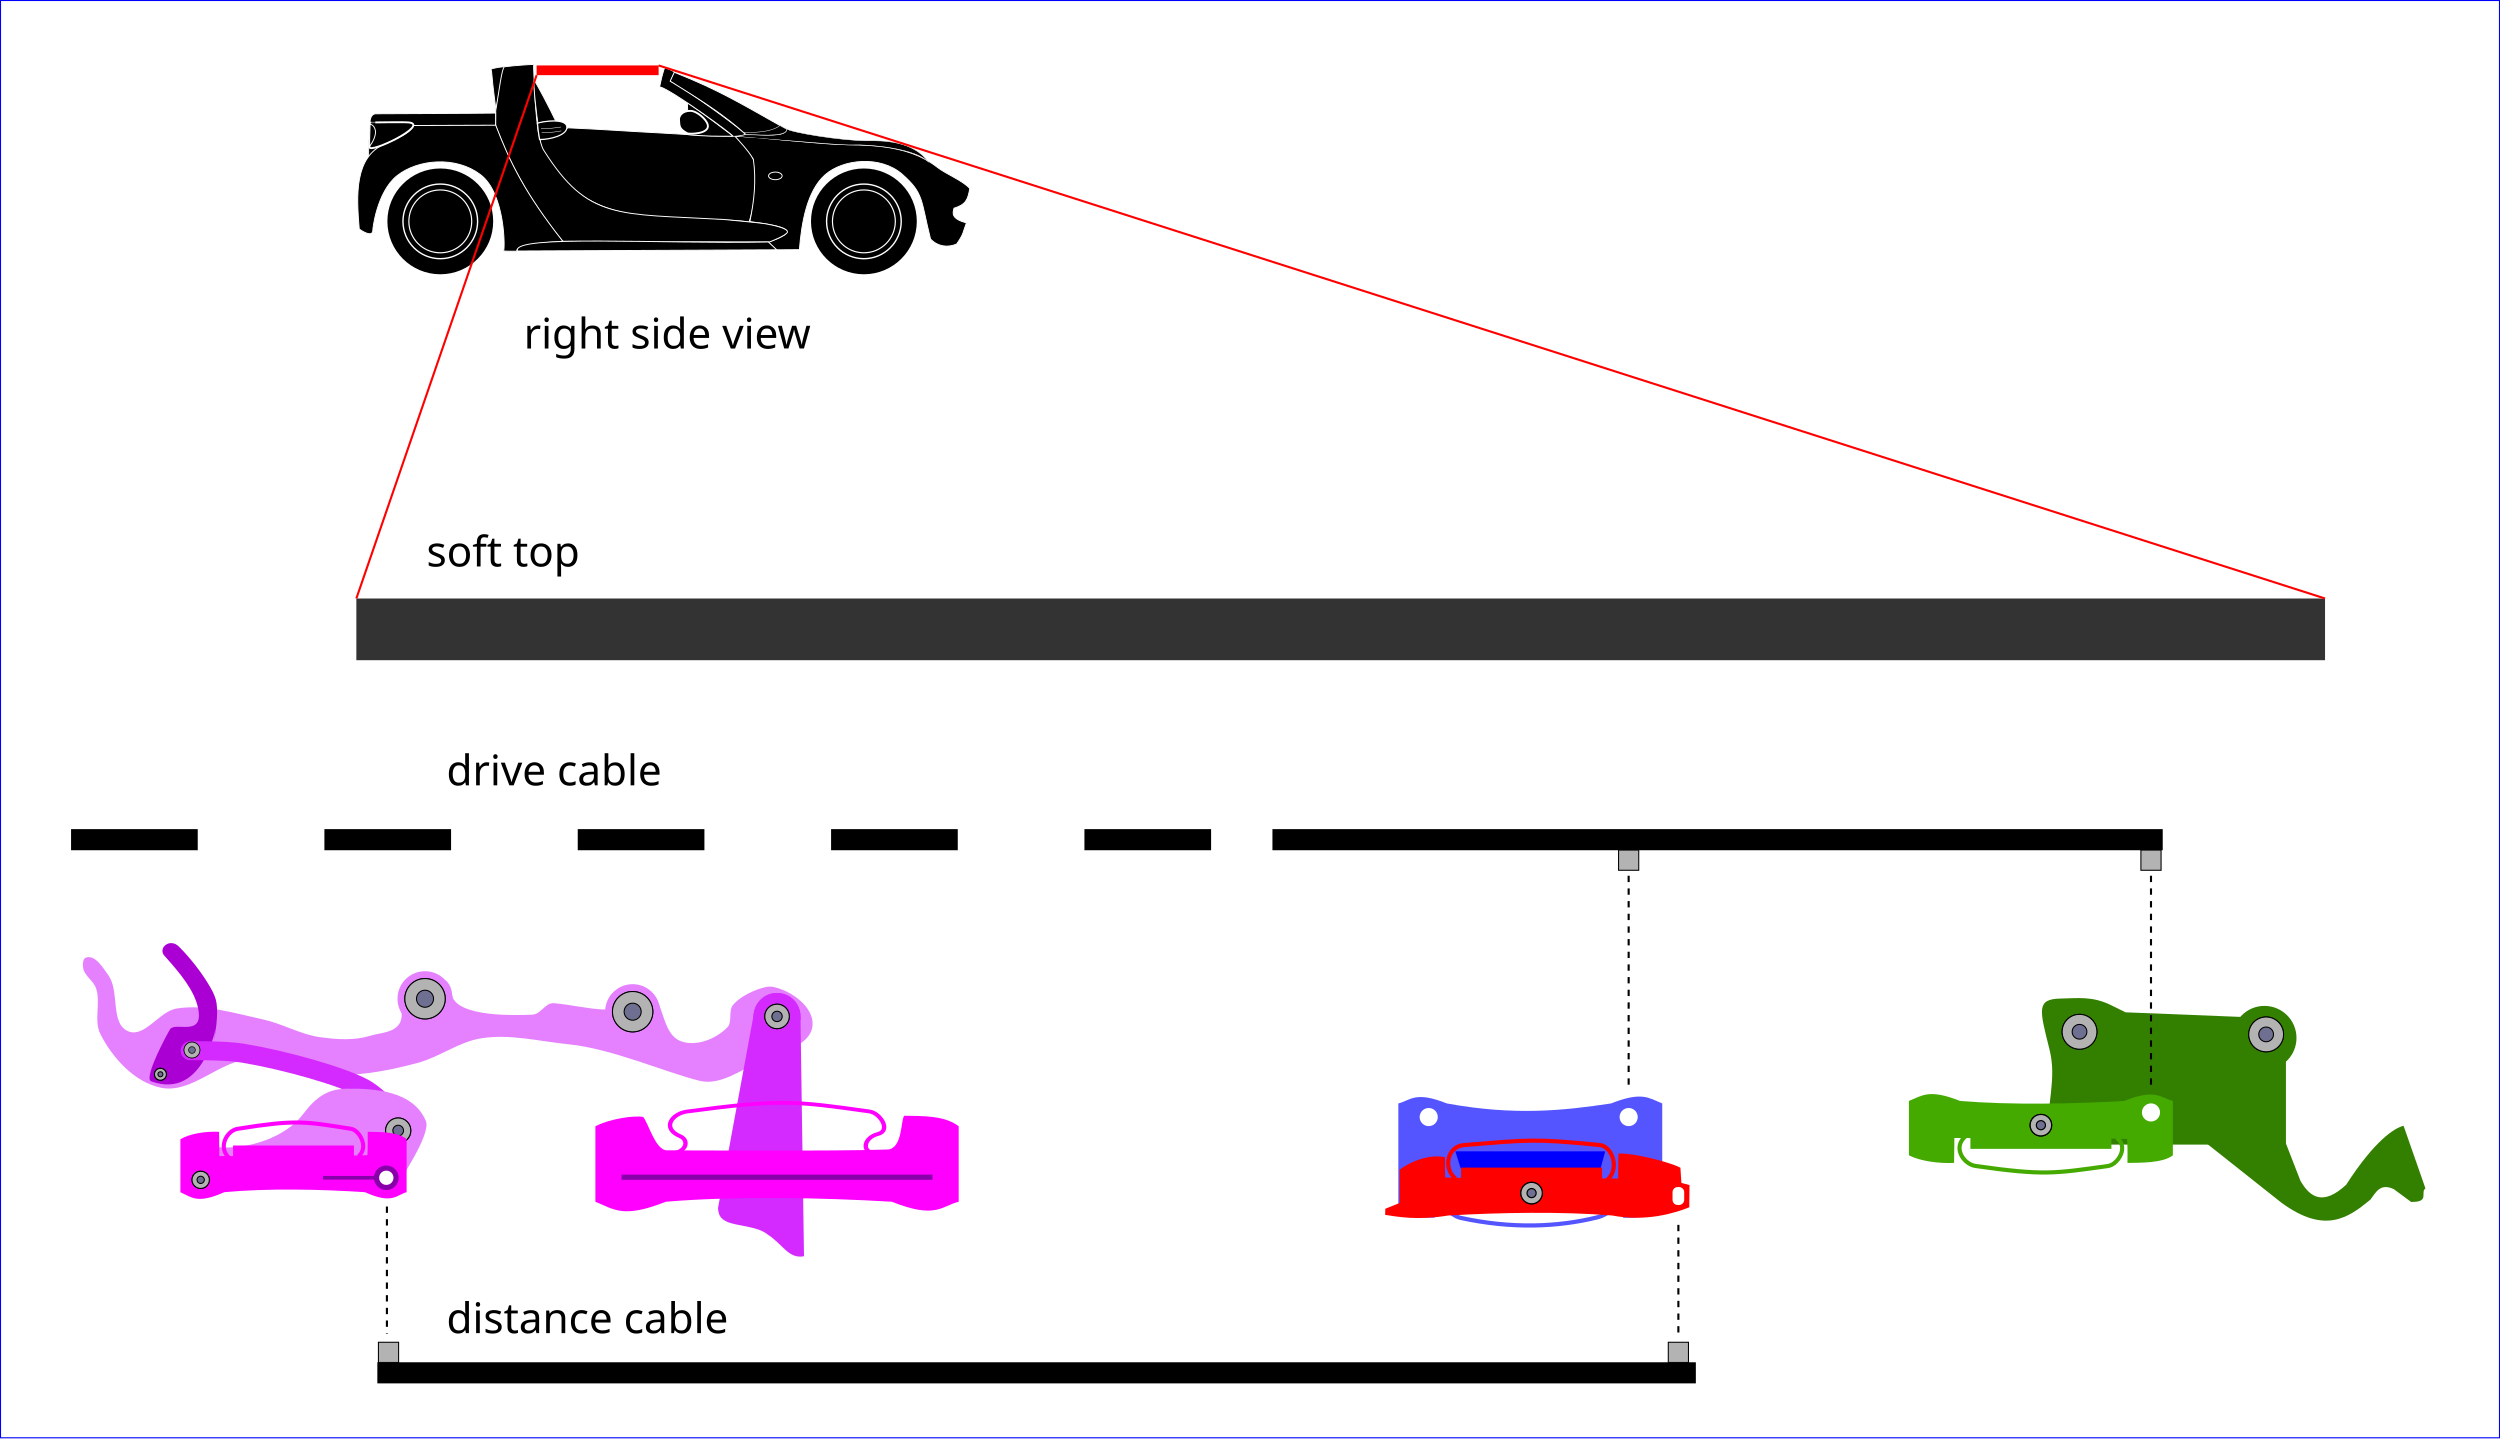
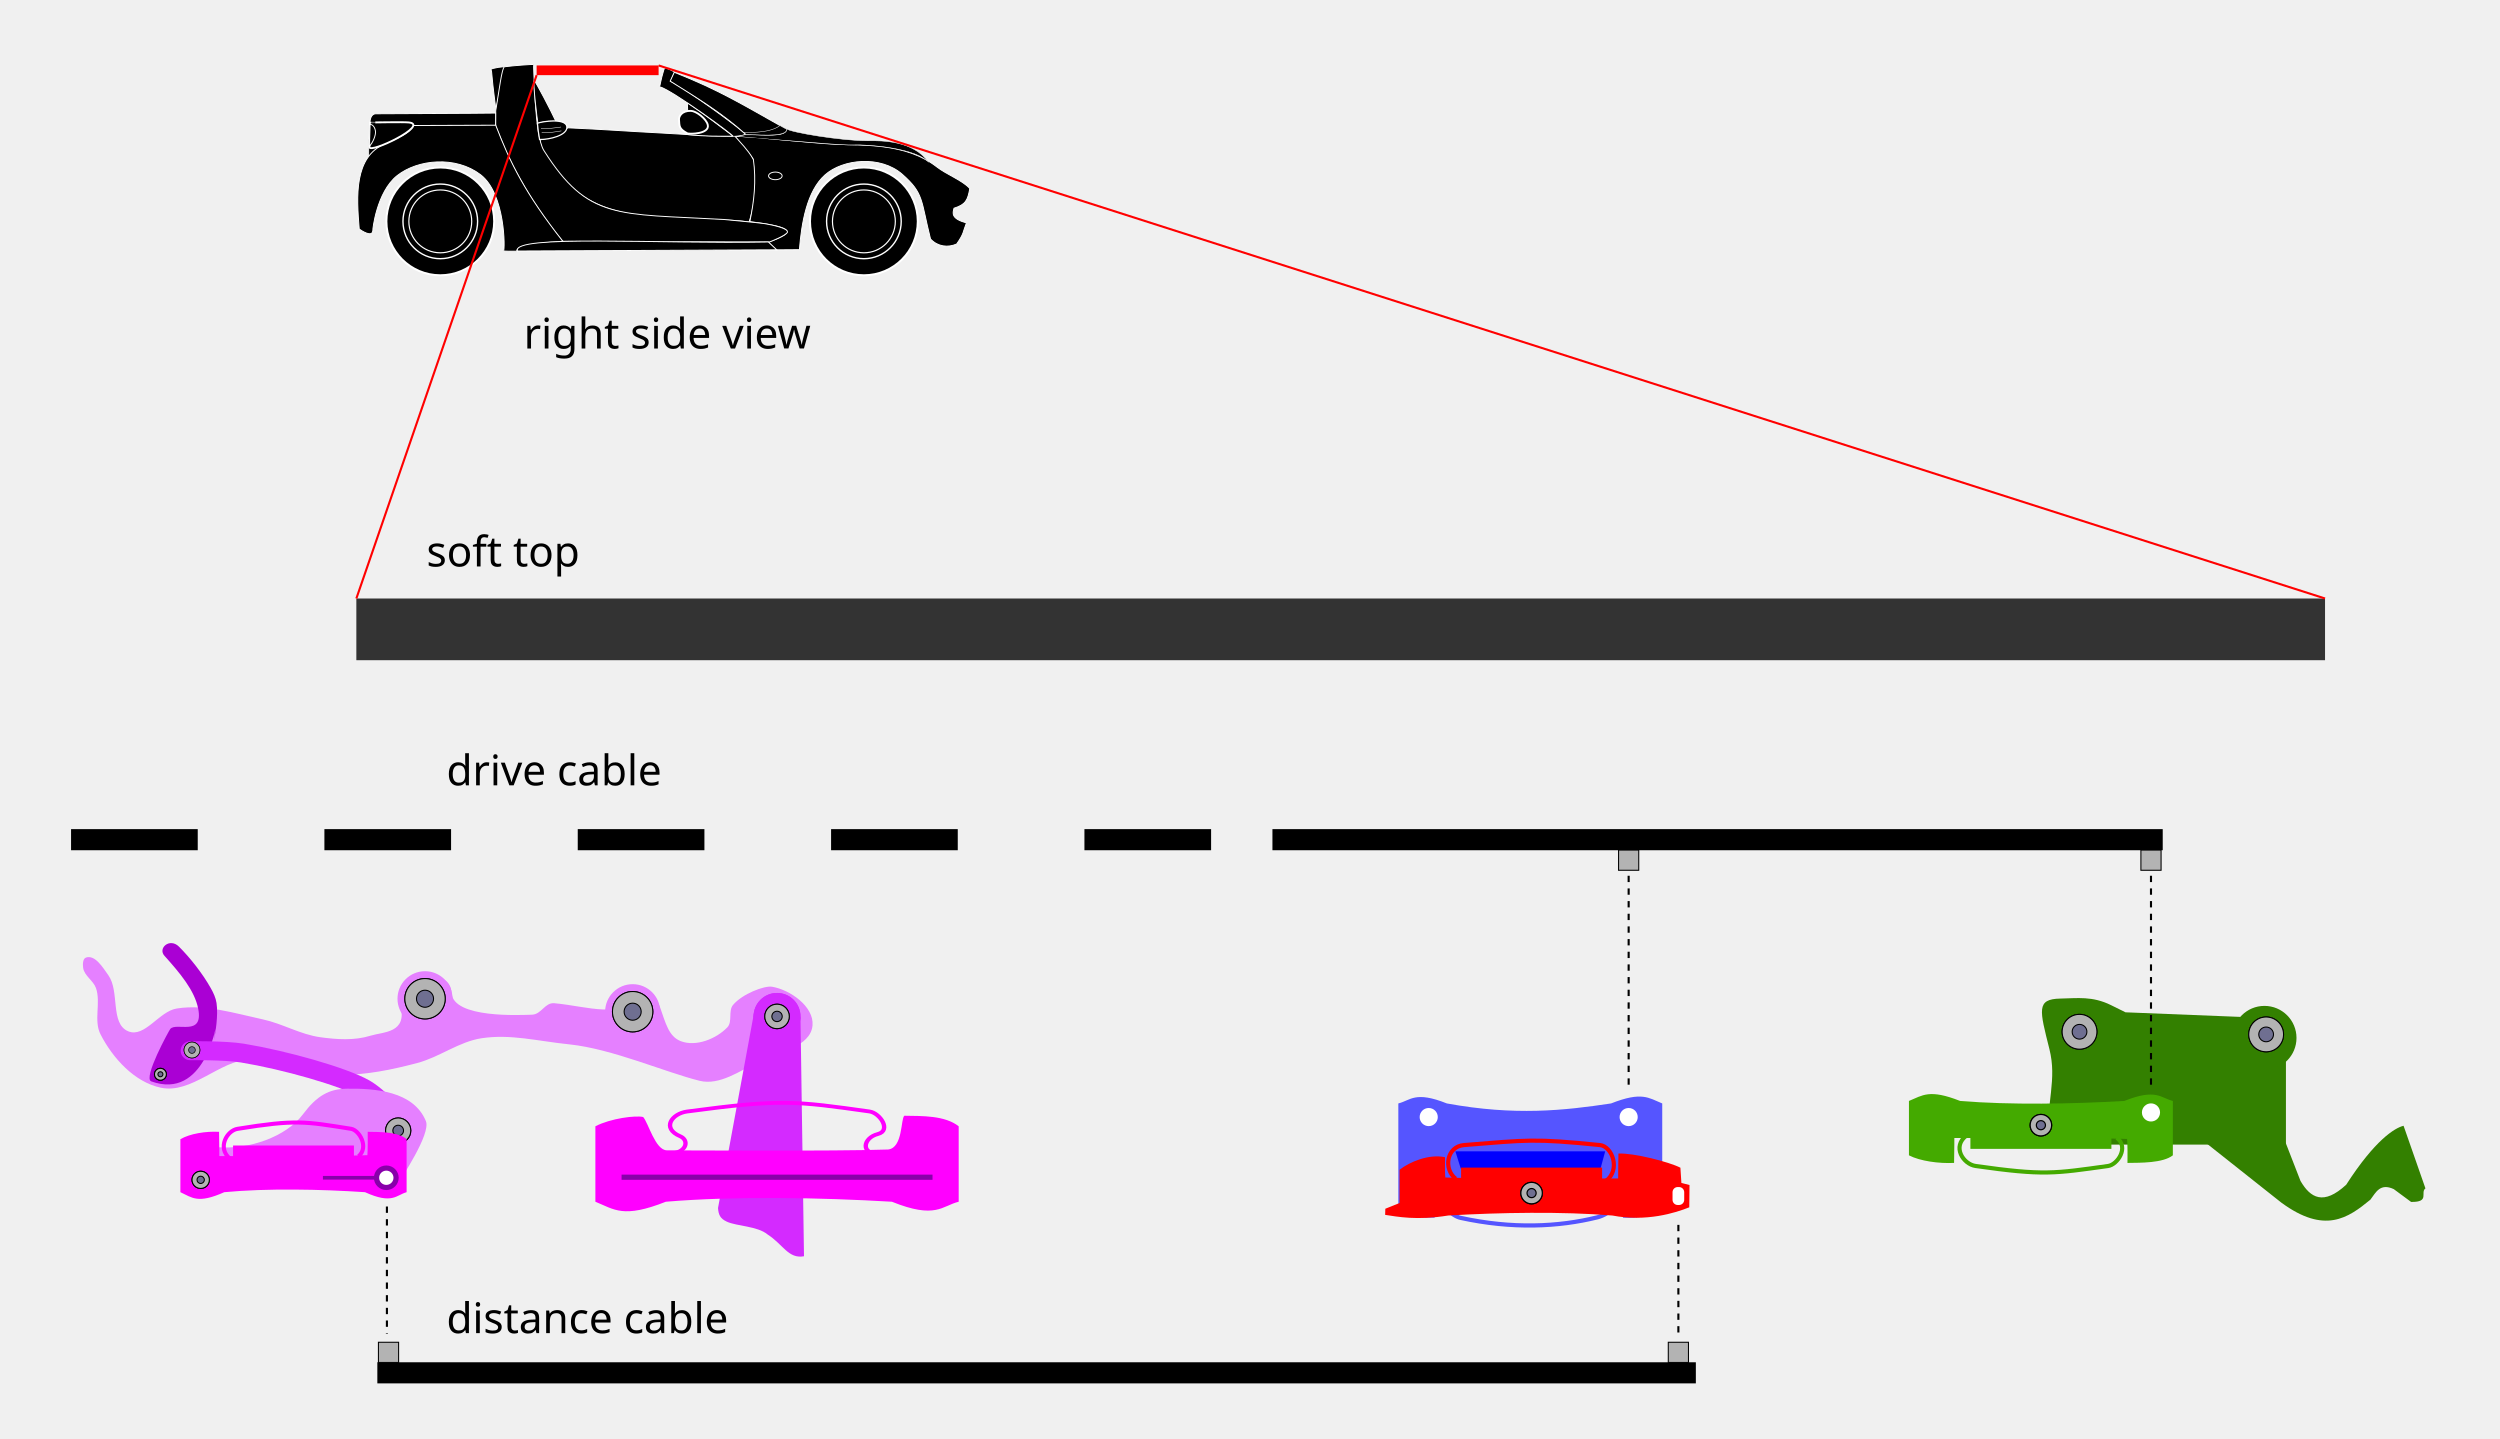
<svg xmlns="http://www.w3.org/2000/svg" width="626.625mm" height="360.51mm" viewBox="0 0 626.625 360.51" version="1.1" id="svg8">
  <defs id="defs2" />
  <g id="layer1" transform="translate(214.3691,-300.4705)">
-     <rect style="fill:#ffffff;stroke:#0000ff;stroke-width:0.265" id="rect1007" width="626.36" height="360.246" x="-214.237" y="300.603" />
    <g id="g5397" transform="translate(-99.91838,146.5061)">
      <path style="fill:#e580ff;fill-opacity:1;stroke:none;stroke-width:0.265px;stroke-linecap:butt;stroke-linejoin:miter;stroke-opacity:1" d="m 36.832,406.996 c -4.142,-0.178 -7.895,-1.167 -12.338,-1.575 -2.392,-0.22 -3.22,2.81 -5.621,2.876 -2.895,0.079 -19.744,0.975 -20.134,-5.454 -0.473,-7.796 -14.111,-2.04 -12.815,3.117 1.759,6.996 -4.22,6.584 -7.548,7.613 -4.051,1.253 -8.393,0.938 -12.535,0.372 -4.979,-0.679 -9.486,-3.404 -14.397,-4.468 -7.091,-1.536 -14.428,-3.862 -21.596,-2.73 -4.424,0.698 -8.031,7.436 -12.163,5.709 -4.576,-1.912 -2.091,-9.983 -4.964,-14.025 -1.382,-1.943 -3.314,-5.193 -5.585,-4.468 -0.861,0.275 -0.874,1.712 -0.745,2.606 0.287,1.988 2.575,3.189 3.227,5.089 1.256,3.656 -0.638,8.098 1.117,11.542 3.061,6.006 8.544,12.022 15.142,13.404 7.658,1.604 14.534,-6.668 22.34,-7.198 7.546,-0.513 14.777,3.876 22.34,3.972 6.611,0.083 13.219,-1.286 19.61,-2.979 5.57,-1.476 10.436,-5.353 16.135,-6.206 7.256,-1.085 13.809,0.698 21.956,1.544 10.791,1.12 24.122,7.026 32.653,9.129 4.991,1.231 10.059,-2.472 14.683,-4.718 4.924,-2.392 13.158,-3.728 13.615,-9.183 0.391,-4.666 -5.558,-8.916 -10.177,-9.681 -1.88,-0.311 -7.473,1.813 -9.759,4.586 -1.223,1.483 -0.081,4.204 -1.411,5.591 -2.808,2.929 -7.878,4.928 -11.667,3.475 -3.111,-1.193 -3.844,-4.742 -5.215,-8.527 -1.749,-4.827 -9.431,0.786 -14.146,0.584 z" id="path5190" />
      <path style="fill:#aa00d4;stroke:none;stroke-width:0.265px;stroke-linecap:butt;stroke-linejoin:miter;stroke-opacity:1" d="m -60.854,414.72 c 0.397,-1.738 1.137,-6.254 0.678,-9.343 -0.195,-1.312 -0.778,-2.549 -1.431,-3.712 -2.128,-3.79 -5.257,-7.698 -7.983,-10.422 -2.335,-2.334 -5.418,0.44 -3.602,2.334 3.822,4.26 7.525,8.634 8.422,13.232 1.383,7.095 -5.533,3.271 -7.008,5.075 -0.285,0.349 -6.899,12.349 -4.761,13.124 13.325,4.83 16.288,-14.38 16.125,-13.271 z" id="path5192" />
      <path style="fill:none;stroke:#d42aff;stroke-width:4.764;stroke-linecap:round;stroke-linejoin:miter;stroke-miterlimit:4;stroke-dasharray:none;stroke-opacity:1" d="m -12.214,437.383 c 0,0 -6.163,-7.895 -10.812,-10.527 -5.342,-3.025 -20.007,-7.181 -30.677,-8.938 -4.274,-0.704 -13.075,-0.596 -13.075,-0.596" id="path5194" />
      <path style="fill:#e580ff;stroke:none;stroke-width:0.243px;stroke-linecap:butt;stroke-linejoin:miter;stroke-opacity:1" d="m -14.038,449.699 c -0.172,-0.069 7.674,-11.48 6.336,-14.732 -3.121,-7.588 -12.881,-8.201 -19.75,-8.122 -4.487,0.052 -7.539,1.691 -11.104,6.464 -4.131,5.531 -13.48,8.897 -21.506,8.188 -4.516,-0.399 -6.141,4.428 -6.141,4.428 z" id="path5196" />
      <g transform="matrix(-1.350965,0,0,1.350965,233.6841,140.7241)" id="g5206" style="stroke:#000000;stroke-width:0.196;stroke-miterlimit:4;stroke-dasharray:none">
        <circle transform="scale(-1,1)" style="fill:#b3b3b3;fill-opacity:1;stroke:#000000;stroke-width:0.196;stroke-miterlimit:4;stroke-dasharray:none;stroke-opacity:1" id="circle5198" cx="-183.815" cy="219.559" r="2.339" />
        <circle transform="scale(-1)" style="fill:#6f6f91;fill-opacity:1;stroke:#000000;stroke-width:0.196;stroke-miterlimit:4;stroke-dasharray:none;stroke-opacity:1" id="circle5200" cx="-183.815" cy="-219.559" r="0.989" />
        <circle r="2.339" cy="219.559" cx="-183.815" id="circle5202" style="fill:#b3b3b3;fill-opacity:1;stroke:#000000;stroke-width:0.196;stroke-miterlimit:4;stroke-dasharray:none;stroke-opacity:1" transform="scale(-1,1)" />
        <circle r="0.989" cy="-219.559" cx="-183.815" id="circle5204" style="fill:#6f6f91;fill-opacity:1;stroke:#000000;stroke-width:0.196;stroke-miterlimit:4;stroke-dasharray:none;stroke-opacity:1" transform="scale(-1)" />
      </g>
      <g id="g5232" transform="matrix(-0.7071768,0,0,0.70218,65.23321,275.9088)" style="stroke-width:1.419">
        <path id="path5208" d="m 190.149,251.899 c -4.191,1.952 -6.157,4.226 -15.55,0 -15.214,-1.445 -34.175,-1.053 -49.89,0 -9.712,4.448 -11.046,1.025 -14.74,0 v -18.911 c 3.058,-2.74 9.859,-2.567 13.789,-2.643 -0.084,6.638 0.117,8.338 0.117,8.338 10.9,0.47 52.478,0.326 52.478,0.326 0,0 -0.008,-3.251 0.086,-8.656 4.61,-0.268 10.352,0.635 13.71,2.635 z" style="fill:#ff00ff;stroke-width:1.483;stroke-miterlimit:4;stroke-dasharray:none" />
        <path id="path5210" d="m 172.576,239.941 c 4.663,-3.88 1.045,-10.049 -2.666,-10.654 -20.858,-3.403 -23.889,-2.609 -40.262,-0.009 -2.849,0.452 -6.46,6.488 -2.634,9.844" style="fill:none;stroke:#ff00ff;stroke-width:1.457;stroke-linecap:butt;stroke-linejoin:miter;stroke-miterlimit:4;stroke-dasharray:none;stroke-opacity:1" />
        <circle transform="scale(-1,1)" style="fill:#ffffff;fill-opacity:1;stroke:none;stroke-width:1.502;stroke-miterlimit:4;stroke-dasharray:none;stroke-opacity:1" id="circle5212" cx="-117.165" cy="246.752" r="2.984" />
        <circle transform="scale(-1,1)" r="4.388" cy="246.752" cx="-117.165" id="circle5214" style="fill:#8800aa;fill-opacity:1;stroke:none;stroke-width:2.209;stroke-miterlimit:4;stroke-dasharray:none;stroke-opacity:1" />
        <rect transform="scale(-1,1)" style="fill:#ff00ff;fill-opacity:1;stroke:none;stroke-width:1.483;stroke-miterlimit:4;stroke-dasharray:none;stroke-opacity:1" id="rect5216" width="42.837" height="5.506" x="-171.477" y="235.235" />
        <rect y="246.1" x="-139.629" height="1.303" width="22.464" id="rect5218" style="fill:#8800aa;fill-opacity:1;stroke:none;stroke-width:0.522;stroke-miterlimit:4;stroke-dasharray:none;stroke-opacity:1" transform="scale(-1,1)" />
        <circle style="fill:#ffffff;fill-opacity:1;stroke:none;stroke-width:0.663;stroke-miterlimit:4;stroke-dasharray:none;stroke-opacity:1" id="circle5220" cx="-117.165" cy="246.752" r="2.545" transform="scale(-1,1)" />
        <g id="g5230" style="stroke:#000000;stroke-width:0.286;stroke-miterlimit:4;stroke-dasharray:none" transform="matrix(1.313438,0,0,1.313438,-58.47019,-40.8888)">
          <circle transform="scale(-1,1)" style="fill:#b3b3b3;fill-opacity:1;stroke:#000000;stroke-width:0.286;stroke-miterlimit:4;stroke-dasharray:none;stroke-opacity:1" id="circle5222" cx="-183.815" cy="219.559" r="2.339" />
          <circle transform="scale(-1)" style="fill:#6f6f91;fill-opacity:1;stroke:#000000;stroke-width:0.286;stroke-miterlimit:4;stroke-dasharray:none;stroke-opacity:1" id="circle5224" cx="-183.815" cy="-219.559" r="0.989" />
          <circle r="2.339" cy="219.559" cx="-183.815" id="circle5226" style="fill:#b3b3b3;fill-opacity:1;stroke:#000000;stroke-width:0.286;stroke-miterlimit:4;stroke-dasharray:none;stroke-opacity:1" transform="scale(-1,1)" />
          <circle r="0.989" cy="-219.559" cx="-183.815" id="circle5228" style="fill:#6f6f91;fill-opacity:1;stroke:#000000;stroke-width:0.286;stroke-miterlimit:4;stroke-dasharray:none;stroke-opacity:1" transform="scale(-1)" />
        </g>
      </g>
      <g transform="matrix(-0.8517088,0,0,0.8517088,90.22266,230.1552)" style="stroke:#000000;stroke-width:0.201;stroke-miterlimit:4;stroke-dasharray:none" id="g5242">
        <circle r="2.339" cy="219.559" cx="-183.815" id="circle5234" style="fill:#b3b3b3;fill-opacity:1;stroke:#000000;stroke-width:0.201;stroke-miterlimit:4;stroke-dasharray:none;stroke-opacity:1" transform="scale(-1,1)" />
        <circle r="0.989" cy="-219.559" cx="-183.815" id="circle5236" style="fill:#6f6f91;fill-opacity:1;stroke:#000000;stroke-width:0.201;stroke-miterlimit:4;stroke-dasharray:none;stroke-opacity:1" transform="scale(-1)" />
        <circle transform="scale(-1,1)" style="fill:#b3b3b3;fill-opacity:1;stroke:#000000;stroke-width:0.201;stroke-miterlimit:4;stroke-dasharray:none;stroke-opacity:1" id="circle5238" cx="-183.815" cy="219.559" r="2.339" />
        <circle transform="scale(-1)" style="fill:#6f6f91;fill-opacity:1;stroke:#000000;stroke-width:0.201;stroke-miterlimit:4;stroke-dasharray:none;stroke-opacity:1" id="circle5240" cx="-183.815" cy="-219.559" r="0.989" />
      </g>
      <g transform="matrix(-1.724039,0,0,1.724039,308.9852,25.77028)" style="fill:#e580ff;fill-opacity:1;stroke:none;stroke-width:0.153;stroke-miterlimit:4;stroke-dasharray:none" id="g5254">
        <circle r="2.339" cy="219.559" cx="-183.815" id="circle5244" style="fill:#e580ff;fill-opacity:1;stroke:none;stroke-width:0.153;stroke-miterlimit:4;stroke-dasharray:none;stroke-opacity:1" transform="scale(-1,1)" />
        <circle r="0.989" cy="-219.559" cx="-183.815" id="circle5246" style="fill:#e580ff;fill-opacity:1;stroke:none;stroke-width:0.153;stroke-miterlimit:4;stroke-dasharray:none;stroke-opacity:1" transform="scale(-1)" />
        <circle transform="scale(-1,1)" style="fill:#e580ff;fill-opacity:1;stroke:none;stroke-width:0.153;stroke-miterlimit:4;stroke-dasharray:none;stroke-opacity:1" id="circle5248" cx="-183.815" cy="219.559" r="2.339" />
        <circle transform="scale(-1)" style="fill:#e580ff;fill-opacity:1;stroke:none;stroke-width:0.153;stroke-miterlimit:4;stroke-dasharray:none;stroke-opacity:1" id="circle5250" cx="-183.815" cy="-219.559" r="0.989" />
        <circle r="4.002" cy="219.559" cx="-183.815" id="circle5252" style="fill:#e580ff;fill-opacity:1;stroke:none;stroke-width:0.153;stroke-miterlimit:4;stroke-dasharray:none;stroke-opacity:1" transform="scale(-1,1)" />
      </g>
      <g transform="matrix(-2.162572,0,0,2.162572,389.5941,-70.5136)" style="stroke:#000000;stroke-width:0.122;stroke-miterlimit:4;stroke-dasharray:none" id="g5264">
        <circle r="2.339" cy="219.559" cx="-183.815" id="circle5256" style="fill:#b3b3b3;fill-opacity:1;stroke:#000000;stroke-width:0.122;stroke-miterlimit:4;stroke-dasharray:none;stroke-opacity:1" transform="scale(-1,1)" />
        <circle r="0.989" cy="-219.559" cx="-183.815" id="circle5258" style="fill:#6f6f91;fill-opacity:1;stroke:#000000;stroke-width:0.122;stroke-miterlimit:4;stroke-dasharray:none;stroke-opacity:1" transform="scale(-1)" />
        <circle transform="scale(-1,1)" style="fill:#b3b3b3;fill-opacity:1;stroke:#000000;stroke-width:0.122;stroke-miterlimit:4;stroke-dasharray:none;stroke-opacity:1" id="circle5260" cx="-183.815" cy="219.559" r="2.339" />
        <circle transform="scale(-1)" style="fill:#6f6f91;fill-opacity:1;stroke:#000000;stroke-width:0.122;stroke-miterlimit:4;stroke-dasharray:none;stroke-opacity:1" id="circle5262" cx="-183.815" cy="-219.559" r="0.989" />
      </g>
      <g id="g5276" style="fill:#e580ff;fill-opacity:1;stroke:none;stroke-width:0.153;stroke-miterlimit:4;stroke-dasharray:none" transform="matrix(-1.724039,0,0,1.724039,361.0271,29.01742)">
        <circle transform="scale(-1,1)" style="fill:#e580ff;fill-opacity:1;stroke:none;stroke-width:0.153;stroke-miterlimit:4;stroke-dasharray:none;stroke-opacity:1" id="circle5266" cx="-183.815" cy="219.559" r="2.339" />
        <circle transform="scale(-1)" style="fill:#e580ff;fill-opacity:1;stroke:none;stroke-width:0.153;stroke-miterlimit:4;stroke-dasharray:none;stroke-opacity:1" id="circle5268" cx="-183.815" cy="-219.559" r="0.989" />
        <circle r="2.339" cy="219.559" cx="-183.815" id="circle5270" style="fill:#e580ff;fill-opacity:1;stroke:none;stroke-width:0.153;stroke-miterlimit:4;stroke-dasharray:none;stroke-opacity:1" transform="scale(-1,1)" />
        <circle r="0.989" cy="-219.559" cx="-183.815" id="circle5272" style="fill:#e580ff;fill-opacity:1;stroke:none;stroke-width:0.153;stroke-miterlimit:4;stroke-dasharray:none;stroke-opacity:1" transform="scale(-1)" />
        <circle transform="scale(-1,1)" style="fill:#e580ff;fill-opacity:1;stroke:none;stroke-width:0.153;stroke-miterlimit:4;stroke-dasharray:none;stroke-opacity:1" id="circle5274" cx="-183.815" cy="219.559" r="4.002" />
      </g>
      <g id="g5286" style="stroke:#000000;stroke-width:0.122;stroke-miterlimit:4;stroke-dasharray:none" transform="matrix(-2.162572,0,0,2.162572,441.6361,-67.26646)">
        <circle transform="scale(-1,1)" style="fill:#b3b3b3;fill-opacity:1;stroke:#000000;stroke-width:0.122;stroke-miterlimit:4;stroke-dasharray:none;stroke-opacity:1" id="circle5278" cx="-183.815" cy="219.559" r="2.339" />
        <circle transform="scale(-1)" style="fill:#6f6f91;fill-opacity:1;stroke:#000000;stroke-width:0.122;stroke-miterlimit:4;stroke-dasharray:none;stroke-opacity:1" id="circle5280" cx="-183.815" cy="-219.559" r="0.989" />
        <circle r="2.339" cy="219.559" cx="-183.815" id="circle5282" style="fill:#b3b3b3;fill-opacity:1;stroke:#000000;stroke-width:0.122;stroke-miterlimit:4;stroke-dasharray:none;stroke-opacity:1" transform="scale(-1,1)" />
        <circle r="0.989" cy="-219.559" cx="-183.815" id="circle5284" style="fill:#6f6f91;fill-opacity:1;stroke:#000000;stroke-width:0.122;stroke-miterlimit:4;stroke-dasharray:none;stroke-opacity:1" transform="scale(-1)" />
      </g>
      <path style="fill:#d42aff;stroke:none;stroke-width:0.265px;stroke-linecap:butt;stroke-linejoin:miter;stroke-opacity:1" d="m 86.191,408.912 0.881,59.934 c -3.92,0.72 -5.234,-2.973 -9.154,-5.48 -2.497,-2.082 -7.709,-2.048 -10.174,-3.184 -1.705,-0.786 -2.101,-1.761 -2.223,-3.42 l 9.026,-48.935 z" id="path5288" />
      <g id="g5296" style="fill:#d42aff;fill-opacity:1;stroke:none;stroke-width:0.105;stroke-miterlimit:4;stroke-dasharray:none" transform="matrix(-2.514295,0,0,2.514295,542.4781,-143.3051)">
        <circle transform="scale(-1,1)" style="fill:#d42aff;fill-opacity:1;stroke:none;stroke-width:0.105;stroke-miterlimit:4;stroke-dasharray:none;stroke-opacity:1" id="circle5290" cx="-183.815" cy="219.559" r="2.339" />
        <circle transform="scale(-1)" style="fill:#d42aff;fill-opacity:1;stroke:none;stroke-width:0.105;stroke-miterlimit:4;stroke-dasharray:none;stroke-opacity:1" id="circle5292" cx="-183.815" cy="-219.559" r="0.989" />
        <circle r="2.339" cy="219.559" cx="-183.815" id="circle5294" style="fill:#d42aff;fill-opacity:1;stroke:none;stroke-width:0.105;stroke-miterlimit:4;stroke-dasharray:none;stroke-opacity:1" transform="scale(-1,1)" />
      </g>
      <g transform="matrix(-1.313438,0,0,1.313438,321.743,120.3535)" style="stroke:#000000;stroke-width:0.201;stroke-miterlimit:4;stroke-dasharray:none" id="g5306">
        <circle r="2.339" cy="219.559" cx="-183.815" id="circle5298" style="fill:#b3b3b3;fill-opacity:1;stroke:#000000;stroke-width:0.201;stroke-miterlimit:4;stroke-dasharray:none;stroke-opacity:1" transform="scale(-1,1)" />
        <circle r="0.989" cy="-219.559" cx="-183.815" id="circle5300" style="fill:#6f6f91;fill-opacity:1;stroke:#000000;stroke-width:0.201;stroke-miterlimit:4;stroke-dasharray:none;stroke-opacity:1" transform="scale(-1)" />
        <circle transform="scale(-1,1)" style="fill:#b3b3b3;fill-opacity:1;stroke:#000000;stroke-width:0.201;stroke-miterlimit:4;stroke-dasharray:none;stroke-opacity:1" id="circle5302" cx="-183.815" cy="219.559" r="2.339" />
        <circle transform="scale(-1)" style="fill:#6f6f91;fill-opacity:1;stroke:#000000;stroke-width:0.201;stroke-miterlimit:4;stroke-dasharray:none;stroke-opacity:1" id="circle5304" cx="-183.815" cy="-219.559" r="0.989" />
      </g>
      <g transform="matrix(-0.6367838,0,0,0.6367838,42.80888,283.4171)" style="stroke:#000000;stroke-width:0.415;stroke-miterlimit:4;stroke-dasharray:none" id="g5316">
        <circle r="2.339" cy="219.559" cx="-183.815" id="circle5308" style="fill:#b3b3b3;fill-opacity:1;stroke:#000000;stroke-width:0.415;stroke-miterlimit:4;stroke-dasharray:none;stroke-opacity:1" transform="scale(-1,1)" />
        <circle r="0.989" cy="-219.559" cx="-183.815" id="circle5310" style="fill:#6f6f91;fill-opacity:1;stroke:#000000;stroke-width:0.415;stroke-miterlimit:4;stroke-dasharray:none;stroke-opacity:1" transform="scale(-1)" />
        <circle transform="scale(-1,1)" style="fill:#b3b3b3;fill-opacity:1;stroke:#000000;stroke-width:0.415;stroke-miterlimit:4;stroke-dasharray:none;stroke-opacity:1" id="circle5312" cx="-183.815" cy="219.559" r="2.339" />
        <circle transform="scale(-1)" style="fill:#6f6f91;fill-opacity:1;stroke:#000000;stroke-width:0.415;stroke-miterlimit:4;stroke-dasharray:none;stroke-opacity:1" id="circle5314" cx="-183.815" cy="-219.559" r="0.989" />
      </g>
      <g id="g5326" transform="matrix(-1.313438,0,0,1.313438,126.2126,138.7833)" style="stroke-width:0.761">
        <g style="stroke-width:0.714" transform="matrix(1.135722,0,0,1,-15.90665,0)" id="g5322">
          <path id="path5318" d="m 75.298,240.891 c -3.191,1.486 -4.688,3.218 -11.839,0 -11.583,-1.1 -26.02,-0.802 -37.984,0 -7.394,3.386 -8.41,0.781 -11.223,0 v -14.398 c 2.329,-2.086 6.136,-1.955 9.128,-2.012 0.624,0.529 0.225,6.142 2.735,6.443 8.299,0.358 37.167,0.154 37.167,0.154 1.951,0 3.117,-5.263 3.987,-6.354 1.242,-0.346 5.472,0.247 8.029,1.77 z" style="fill:#ff00ff;stroke-width:0.747;stroke-miterlimit:4;stroke-dasharray:none" />
          <path id="path5320" d="m 62.25,231.645 c -2.392,-0.406 -2.657,-2.543 -1.202,-3.246 3.205,-1.549 1.373,-4.339 -1.158,-4.724 -15.907,-2.422 -18.188,-1.986 -30.654,-0.007 -1.753,0.278 -3.731,3.626 -1.394,4.306 2.547,0.741 2.875,3.893 -0.045,3.662" style="fill:none;stroke:#ff00ff;stroke-width:0.734;stroke-linecap:butt;stroke-linejoin:miter;stroke-miterlimit:4;stroke-dasharray:none;stroke-opacity:1" />
        </g>
        <rect transform="scale(-1,1)" style="fill:#8800aa;fill-opacity:1;stroke:none;stroke-width:0.28;stroke-miterlimit:4;stroke-dasharray:none;stroke-opacity:1" id="rect5324" width="59.341" height="0.992" x="-64.616" y="235.717" />
      </g>
    </g>
    <rect style="fill:#333333;fill-opacity:1;stroke:none;stroke-width:0.265;stroke-linecap:round;stroke-miterlimit:4;stroke-dasharray:none;stroke-opacity:1" id="rect5399" width="493.453" height="15.463" x="-125.051" y="450.486" />
    <path style="fill:none;stroke:#000000;stroke-width:5.292;stroke-linecap:butt;stroke-linejoin:miter;stroke-miterlimit:4;stroke-dasharray:none;stroke-opacity:1" d="M -119.788,644.569 H 210.695" id="path5405" />
    <rect style="fill:#b3b3b3;fill-opacity:1;stroke:#000000;stroke-width:0.265;stroke-linecap:round;stroke-miterlimit:4;stroke-dasharray:none;stroke-opacity:1" id="rect5407" width="5.057" height="5.057" x="-119.517" y="636.906" />
    <path style="fill:none;stroke:#000000;stroke-width:0.529;stroke-linecap:butt;stroke-linejoin:miter;stroke-miterlimit:4;stroke-dasharray:1.587, 1.587;stroke-dashoffset:0;stroke-opacity:1" d="m -117.389,602.885 v 31.876" id="path5409" />
    <text id="text5413" y="442.449" x="-107.463" style="font-style:normal;font-weight:normal;font-size:10.583px;line-height:1.25;font-family:sans-serif;letter-spacing:0px;word-spacing:0px;fill:#000000;fill-opacity:1;stroke:none;stroke-width:0.265" xml:space="preserve">
      <tspan style="stroke-width:0.265" y="442.449" x="-107.463" id="tspan5411">soft top</tspan>
    </text>
    <rect y="636.906" x="203.787" height="5.057" width="5.057" id="rect5431" style="fill:#b3b3b3;fill-opacity:1;stroke:#000000;stroke-width:0.265;stroke-linecap:round;stroke-miterlimit:4;stroke-dasharray:none;stroke-opacity:1" />
    <g transform="rotate(180,108.5526,306.7005)" id="g5489">
      <path style="fill:#5555ff;stroke-width:1.058;stroke-miterlimit:4;stroke-dasharray:none" d="m 14.833,36.354 c 3.458,1.407 5.08,3.046 12.829,0 11.81,-1.782 24.09,-3.126 41.16,0 8.012,3.206 9.113,0.739 12.161,0 V 9.627 c -2.523,-1.975 -5.862,-1.851 -9.104,-1.905 0.069,4.785 -0.097,6.01 -0.097,6.01 -8.993,0.339 -47.036,0.235 -47.036,0.235 0,0 0.007,-2.343 -0.071,-6.24 -3.803,-0.194 -7.071,0.457 -9.841,1.899 z" id="path5479" />
      <path style="fill:none;stroke:#5555ff;stroke-width:1.051;stroke-linecap:butt;stroke-linejoin:miter;stroke-miterlimit:4;stroke-dasharray:none;stroke-opacity:1" d="M 31.333,14.634 C 23.251,12.218 28.008,8.572 31.07,7.812 40.818,5.393 52.425,4.832 65.41,7.679 c 1.991,0.437 6.853,3.912 0,6.554" id="path5481" />
      <circle style="fill:#ffffff;fill-opacity:1;stroke:none;stroke-width:1.058;stroke-miterlimit:4;stroke-dasharray:none;stroke-opacity:1" id="circle5483" cx="23.252" cy="32.938" r="2.272" />
      <circle r="2.272" cy="32.938" cx="73.365" id="circle5485" style="fill:#ffffff;fill-opacity:1;stroke:none;stroke-width:1.058;stroke-miterlimit:4;stroke-dasharray:none;stroke-opacity:1" />
      <path style="fill:#0000ff;fill-opacity:1;stroke:none;stroke-width:1.012;stroke-miterlimit:4;stroke-dasharray:none;stroke-opacity:1" d="m 30.306,20.013 h 35.028 l 1.347,4.334 H 29.135 Z" id="path5487" />
    </g>
    <g id="g5511" transform="translate(121.5212,525.3717)">
      <g id="g5509" transform="matrix(-1,0,0,1,96.00511,3.2380505e-6)">
        <g id="g5505">
          <path id="path5491" d="m 8.48,77.71 c 3.458,1.407 10.823,3.696 19.277,2.059 12.551,-1.041 28.194,-0.759 41.16,0 7.852,1.281 12.719,0.295 15.791,-0.163 L 84.667,78.072 81.077,76.623 V 68.284 c -2.523,-1.975 -7.367,-3.996 -11.376,-3.131 0.069,4.785 -0.097,5.091 -0.097,5.091 -8.993,0.339 -43.294,0.235 -43.294,0.235 0,0 0.007,-2.343 -0.071,-6.24 -3.803,-0.194 -12.767,2.105 -15.537,3.546 l -0.248,3.819 -2.033,0.521 z" style="fill:#ff0000;stroke-width:1.058;stroke-miterlimit:4;stroke-dasharray:none" />
          <path id="path5493" d="m 29.425,71.15 c -3.847,-2.797 -1.636,-8.727 1.441,-9.038 16.535,-1.671 18.183,-1.281 34.083,0 4.36,0.351 5.226,6.014 2.065,8.447" style="fill:none;stroke:#ff0000;stroke-width:1.04;stroke-linecap:butt;stroke-linejoin:miter;stroke-miterlimit:4;stroke-dasharray:none;stroke-opacity:1" />
          <rect style="fill:#ff0000;fill-opacity:1;stroke:none;stroke-width:1.058;stroke-miterlimit:4;stroke-dasharray:none;stroke-opacity:1" id="rect5495" width="35.341" height="3.969" x="30.332" y="67.757" />
          <circle r="2.696" cy="74.146" cx="-48.003" id="circle5497" style="fill:#b3b3b3;fill-opacity:1;stroke:#000000;stroke-width:0.305;stroke-miterlimit:4;stroke-dasharray:none;stroke-opacity:1" transform="scale(-1,1)" />
          <circle r="1.14" cy="-74.146" cx="-48.003" id="circle5499" style="fill:#6f6f91;fill-opacity:1;stroke:#000000;stroke-width:0.305;stroke-miterlimit:4;stroke-dasharray:none;stroke-opacity:1" transform="scale(-1)" />
          <circle transform="scale(-1,1)" style="fill:#b3b3b3;fill-opacity:1;stroke:#000000;stroke-width:0.305;stroke-miterlimit:4;stroke-dasharray:none;stroke-opacity:1" id="circle5501" cx="-48.003" cy="74.146" r="2.696" />
          <circle transform="scale(-1)" style="fill:#6f6f91;fill-opacity:1;stroke:#000000;stroke-width:0.305;stroke-miterlimit:4;stroke-dasharray:none;stroke-opacity:1" id="circle5503" cx="-48.003" cy="-74.146" r="1.14" />
        </g>
        <rect style="fill:#ffffff;fill-opacity:1;stroke:none;stroke-width:0.529;stroke-linecap:round;stroke-miterlimit:4;stroke-dasharray:1.587, 1.587;stroke-dashoffset:0;stroke-opacity:1" id="rect5507" width="2.926" height="4.497" x="-12.674" y="72.633" transform="scale(-1,1)" ry="1.296" rx="1.296" />
      </g>
    </g>
    <path id="path5535" d="m 206.316,607.483 v 27.278" style="fill:none;stroke:#000000;stroke-width:0.529;stroke-linecap:butt;stroke-linejoin:miter;stroke-miterlimit:4;stroke-dasharray:1.587, 1.587;stroke-dashoffset:0;stroke-opacity:1" />
    <path id="path5537" d="M 104.568,510.936 H 327.718" style="fill:none;stroke:#000000;stroke-width:5.292;stroke-linecap:butt;stroke-linejoin:miter;stroke-miterlimit:4;stroke-dasharray:none;stroke-opacity:1" />
    <path style="fill:none;stroke:#000000;stroke-width:5.292;stroke-linecap:butt;stroke-linejoin:miter;stroke-miterlimit:4;stroke-dasharray:31.75, 31.75;stroke-dashoffset:0;stroke-opacity:1" d="M -196.557,510.936 H 104.525" id="path5539" />
    <text xml:space="preserve" style="font-style:normal;font-weight:normal;font-size:10.583px;line-height:1.25;font-family:sans-serif;letter-spacing:0px;word-spacing:0px;fill:#000000;fill-opacity:1;stroke:none;stroke-width:0.265" x="-102.445" y="497.312" id="text5547">
      <tspan id="tspan5545" x="-102.445" y="497.312" style="stroke-width:0.265">drive cable</tspan>
    </text>
    <text id="text5551" y="634.623" x="-102.445" style="font-style:normal;font-weight:normal;font-size:10.583px;line-height:1.25;font-family:sans-serif;letter-spacing:0px;word-spacing:0px;fill:#000000;fill-opacity:1;stroke:none;stroke-width:0.265" xml:space="preserve">
      <tspan style="stroke-width:0.265" y="634.623" x="-102.445" id="tspan5549">distance cable</tspan>
    </text>
    <rect style="fill:#b3b3b3;fill-opacity:1;stroke:#000000;stroke-width:0.265;stroke-linecap:round;stroke-miterlimit:4;stroke-dasharray:none;stroke-opacity:1" id="rect5553" width="5.057" height="5.057" x="191.324" y="513.541" />
    <path style="fill:none;stroke:#000000;stroke-width:0.529;stroke-linecap:butt;stroke-linejoin:miter;stroke-miterlimit:4;stroke-dasharray:1.587, 1.587;stroke-dashoffset:0;stroke-opacity:1" d="M 193.853,519.977 V 573.461" id="path5555" />
    <g id="g5625" transform="translate(133.9139,528.8226)">
      <path style="fill:#338000;fill-opacity:1;stroke:none;stroke-width:1.014;stroke-miterlimit:4;stroke-dasharray:none;stroke-opacity:1" d="m 224.688,26.988 -40.209,-1.604 -3.637,-1.798 c -4.681,-2.315 -8.423,-1.725 -12.687,-1.646 -6.122,0.114 -5.193,2.892 -2.754,12.66 1.934,7.746 -0.717,12.907 -0.435,23.948 h 59.72 z" id="path5581" />
      <path style="fill:#44aa00;stroke-width:1.058;stroke-miterlimit:4;stroke-dasharray:none" d="m 130.193,47.6 c 3.458,-1.407 5.08,-3.046 12.829,0 12.551,1.041 28.194,0.759 41.16,0 8.012,-3.206 9.113,-0.739 12.161,0 v 13.631 c -2.523,1.975 -8.133,1.851 -11.376,1.905 0.069,-4.785 -0.097,-6.01 -0.097,-6.01 -8.993,-0.339 -43.294,-0.235 -43.294,-0.235 0,0 0.007,2.343 -0.071,6.24 -3.803,0.194 -8.541,-0.457 -11.311,-1.899 z" id="path5583" />
      <path style="fill:none;stroke:#44aa00;stroke-width:1.04;stroke-linecap:butt;stroke-linejoin:miter;stroke-miterlimit:4;stroke-dasharray:none;stroke-opacity:1" d="m 144.69,56.219 c -3.847,2.797 -0.862,7.243 2.199,7.68 17.208,2.453 19.708,1.88 33.216,0.007 2.351,-0.326 5.33,-4.676 2.173,-7.096" id="path5585" />
      <circle r="2.272" cy="-50.482" cx="190.863" id="circle5587" style="fill:#ffffff;fill-opacity:1;stroke:none;stroke-width:1.058;stroke-miterlimit:4;stroke-dasharray:none;stroke-opacity:1" transform="scale(1,-1)" />
      <rect y="-59.611" x="145.597" height="3.969" width="35.341" id="rect5589" style="fill:#44aa00;fill-opacity:1;stroke:none;stroke-width:1.058;stroke-miterlimit:4;stroke-dasharray:none;stroke-opacity:1" transform="scale(1,-1)" />
      <circle style="fill:#338000;fill-opacity:1;stroke:none;stroke-width:0.909;stroke-miterlimit:4;stroke-dasharray:none;stroke-opacity:1" id="circle5591" cx="-219.302" cy="31.807" r="8.032" transform="scale(-1,1)" />
      <path style="fill:#338000;fill-opacity:1;stroke:none;stroke-width:0.265px;stroke-linecap:butt;stroke-linejoin:miter;stroke-opacity:1" d="m 224.6,58.038 3.738,9.615 c 2.483,4.262 5.747,6.212 11.456,0.945 7.18,-11.173 12.165,-14.246 14.377,-14.773 l 5.481,15.686 c -1.386,1.058 1.204,3.479 -3.591,3.402 l -4.347,-3.213 c -3.433,-1.585 -4.474,0.817 -5.859,2.646 -5.613,4.622 -11.45,8.706 -22.301,0.756 l -19.143,-15.165 z" id="path5593" />
      <g transform="matrix(-1.152971,0,0,1.152971,375.2005,-199.4679)" style="stroke:#000000;stroke-width:0.265;stroke-miterlimit:4;stroke-dasharray:none" id="g5603">
        <circle r="2.339" cy="219.559" cx="-183.815" id="circle5595" style="fill:#b3b3b3;fill-opacity:1;stroke:#000000;stroke-width:0.265;stroke-miterlimit:4;stroke-dasharray:none;stroke-opacity:1" transform="scale(-1,1)" />
        <circle r="0.989" cy="-219.559" cx="-183.815" id="circle5597" style="fill:#6f6f91;fill-opacity:1;stroke:#000000;stroke-width:0.265;stroke-miterlimit:4;stroke-dasharray:none;stroke-opacity:1" transform="scale(-1)" />
        <circle transform="scale(-1,1)" style="fill:#b3b3b3;fill-opacity:1;stroke:#000000;stroke-width:0.265;stroke-miterlimit:4;stroke-dasharray:none;stroke-opacity:1" id="circle5599" cx="-183.815" cy="219.559" r="2.339" />
        <circle transform="scale(-1)" style="fill:#6f6f91;fill-opacity:1;stroke:#000000;stroke-width:0.265;stroke-miterlimit:4;stroke-dasharray:none;stroke-opacity:1" id="circle5601" cx="-183.815" cy="-219.559" r="0.989" />
      </g>
      <g transform="matrix(-1.865335,0,0,1.865335,515.8271,-379.2921)" style="stroke:#000000;stroke-width:0.142;stroke-miterlimit:4;stroke-dasharray:none" id="g5613">
        <circle r="2.339" cy="219.559" cx="-183.815" id="circle5605" style="fill:#b3b3b3;fill-opacity:1;stroke:#000000;stroke-width:0.142;stroke-miterlimit:4;stroke-dasharray:none;stroke-opacity:1" transform="scale(-1,1)" />
        <circle r="0.989" cy="-219.559" cx="-183.815" id="circle5607" style="fill:#6f6f91;fill-opacity:1;stroke:#000000;stroke-width:0.142;stroke-miterlimit:4;stroke-dasharray:none;stroke-opacity:1" transform="scale(-1)" />
        <circle transform="scale(-1,1)" style="fill:#b3b3b3;fill-opacity:1;stroke:#000000;stroke-width:0.142;stroke-miterlimit:4;stroke-dasharray:none;stroke-opacity:1" id="circle5609" cx="-183.815" cy="219.559" r="2.339" />
        <circle transform="scale(-1)" style="fill:#6f6f91;fill-opacity:1;stroke:#000000;stroke-width:0.142;stroke-miterlimit:4;stroke-dasharray:none;stroke-opacity:1" id="circle5611" cx="-183.815" cy="-219.559" r="0.989" />
      </g>
      <g id="g5623" style="stroke:#000000;stroke-width:0.142;stroke-miterlimit:4;stroke-dasharray:none" transform="matrix(-1.865335,0,0,1.865335,562.6016,-378.6307)">
        <circle transform="scale(-1,1)" style="fill:#b3b3b3;fill-opacity:1;stroke:#000000;stroke-width:0.142;stroke-miterlimit:4;stroke-dasharray:none;stroke-opacity:1" id="circle5615" cx="-183.815" cy="219.559" r="2.339" />
        <circle transform="scale(-1)" style="fill:#6f6f91;fill-opacity:1;stroke:#000000;stroke-width:0.142;stroke-miterlimit:4;stroke-dasharray:none;stroke-opacity:1" id="circle5617" cx="-183.815" cy="-219.559" r="0.989" />
        <circle r="2.339" cy="219.559" cx="-183.815" id="circle5619" style="fill:#b3b3b3;fill-opacity:1;stroke:#000000;stroke-width:0.142;stroke-miterlimit:4;stroke-dasharray:none;stroke-opacity:1" transform="scale(-1,1)" />
        <circle r="0.989" cy="-219.559" cx="-183.815" id="circle5621" style="fill:#6f6f91;fill-opacity:1;stroke:#000000;stroke-width:0.142;stroke-miterlimit:4;stroke-dasharray:none;stroke-opacity:1" transform="scale(-1)" />
      </g>
    </g>
    <rect y="513.541" x="322.248" height="5.057" width="5.057" id="rect5627" style="fill:#b3b3b3;fill-opacity:1;stroke:#000000;stroke-width:0.265;stroke-linecap:round;stroke-miterlimit:4;stroke-dasharray:none;stroke-opacity:1" />
    <path id="path5629" d="M 324.777,519.977 V 573.461" style="fill:none;stroke:#000000;stroke-width:0.529;stroke-linecap:butt;stroke-linejoin:miter;stroke-miterlimit:4;stroke-dasharray:1.587, 1.587;stroke-dashoffset:0;stroke-opacity:1" />
    <g transform="matrix(-0.1193898,0,0,0.1193898,62.13639,404.3213)" id="g4700" style="display:inline;fill:#000000;stroke:#ffffff">
      <rect y="-577.475" x="1507.304" height="41.534" width="34.322" id="rect4702" style="opacity:1;fill:#000000;fill-opacity:1;stroke:#ffffff;stroke-width:1;stroke-miterlimit:4;stroke-dasharray:none" />
      <path id="path4704" d="m 772.353,-583.632 c -18.604,16.889 -33.129,33.161 -40.691,55.571 -2.762,42.492 -2.747,78.077 11.448,124.276 87.674,-13.06 240.336,8.895 338.617,-47.602 49.044,-28.295 101.076,-95.379 100.333,-124.892 -8.231,-0.602 -43.697,-9.82 -57.739,-25.272 -75.358,3.257 -126.262,7.31 -193.47,10.746 -67.208,3.436 -81.495,6.384 -158.498,7.174 z" style="fill:#000000;fill-opacity:1;stroke:#ffffff;stroke-width:2;stroke-linecap:butt;stroke-linejoin:miter;stroke-miterlimit:4;stroke-dasharray:none;stroke-opacity:1" />
      <path id="path4706" d="m 772.487,-583.505 c -22.923,-1.273 -157.931,13.92 -210.485,16.505 -54.15,2.664 -147.215,-3.732 -212.847,47.568 -20.336,15.895 -53.395,27.926 -69.195,45.279 4.308,24.416 8.448,33.726 33.133,41.455 2.976,10.623 6.297,21.846 -26.067,30.833 8.216,20.928 4.367,20.86 20.456,44.276 18.319,8.171 39.915,5.72 54.96,-10.546 20.525,-81.497 13.452,-95.351 59.103,-135.589 45.651,-40.238 124.946,-32.515 162.707,1.391 37.761,33.906 48.955,100.799 53.448,156.635 l 49.6,0.371 15.094,-15.853 -0.52,-0.177 c 1.017,-0.7 -38.239,-12.958 -38.281,-21.929 -0.065,-14.037 79.505,-20.339 78.15,-21.558 -8.967,-42.386 -13.71,-85.54 -7.366,-130.71 13.822,-22.699 25.534,-32.738 38.109,-47.949 z" style="fill:#000000;fill-opacity:1;stroke:#ffffff;stroke-width:2;stroke-linecap:butt;stroke-linejoin:miter;stroke-miterlimit:4;stroke-dasharray:none;stroke-opacity:1" />
      <ellipse ry="7.996" rx="14.254" cy="-500.596" cx="688.204" id="ellipse4708" style="fill:#000000;stroke:#ffffff;stroke-width:2;stroke-miterlimit:4;stroke-dasharray:none;stroke-opacity:1" />
      <path id="path4710" d="m 1255.546,-728.756 c 3.217,11.945 19.334,89.1 19.334,89.1 0,0 6.647,-50.455 8.214,-70.364 0.718,-9.117 0.806,-10.117 2.05,-14.125 0.677,-2.182 -30.411,-7.63 -29.598,-4.612 z" style="display:inline;fill:#000000;fill-opacity:1;stroke:#ffffff;stroke-width:2;stroke-linecap:butt;stroke-linejoin:miter;stroke-miterlimit:4;stroke-dasharray:none;stroke-opacity:1" />
      <path id="path4712" d="m 1196.142,-734.286 c 1.534,-0.869 42.564,2.206 60.494,4.579 5.587,0.74 11.318,49.361 18.6,92.305 l 0.174,32.159 -22.946,56.322 c -32.488,68.799 -72.057,129.813 -117.495,185.661 -142.228,1.78 -289.838,0.869 -434.597,1.383 0,0 -36.72,-14.075 -37.548,-20.86 -0.978,-8.011 30.996,-14.725 47.63,-17.557 12.159,-2.07 87.033,-8.779 87.264,-8.865 221.938,-12.448 283.39,1.922 376.131,-144.221 20.962,-31.791 20.759,-180.036 22.293,-180.905 z" style="fill:#000000;fill-opacity:1;stroke:#ffffff;stroke-width:2;stroke-linecap:butt;stroke-linejoin:miter;stroke-miterlimit:4;stroke-dasharray:none;stroke-opacity:1" />
      <path id="path4714" d="m 1275.447,-632.509 c 32.919,0.711 236.577,1.362 251.673,1.538 7.264,0.085 11.67,7.104 12.168,18.079 0,0 -52.923,0.031 -84.83,0.348 -4.462,0.965 -5.168,3.674 -5.215,6.258 -35.589,0.019 -173.577,-0.13 -173.577,-0.13 0.118,-0.967 -0.48,-17.157 -0.219,-26.093 z" style="fill:#000000;fill-opacity:1;stroke:#ffffff;stroke-width:2;stroke-linecap:butt;stroke-linejoin:miter;stroke-miterlimit:4;stroke-dasharray:none;stroke-opacity:1" />
      <path id="path4716" d="m 1275.285,-607.03 174.439,0.695 c 0.758,10.328 17.174,20.964 58.017,38.35 65.36,27.823 59.672,110.22 54.084,178.969 -2.697,2.116 -27.728,19.401 -28.517,2.95 0.552,0 -7.849,-80.836 -51.134,-115.051 -43.284,-34.215 -122.669,-41.906 -175.035,-1.967 -52.366,39.939 -51.529,158.582 -48.184,160.285 -12.925,0.391 -9.586,0.591 -28.273,0.281 4.741,-13.201 -67.487,-18.811 -96.284,-20.866 78.554,-99.564 110.966,-165.421 140.887,-243.647 z" style="fill:#000000;fill-opacity:1;stroke:#ffffff;stroke-width:2;stroke-linecap:butt;stroke-linejoin:miter;stroke-miterlimit:4;stroke-dasharray:none;stroke-opacity:1" />
      <path style="fill:#000000;fill-opacity:1;stroke:#ffffff;stroke-width:2;stroke-linecap:butt;stroke-linejoin:miter;stroke-miterlimit:4;stroke-dasharray:none;stroke-opacity:1" d="m 1148.978,-615.222 c 1.808,-0.309 24,-0.823 37.703,4.666 1.05,-4.313 11.235,-88.787 7.844,-90.074 -1.971,-0.748 -35.947,64.422 -45.547,85.408 z" id="path4718" />
      <path style="fill:#000000;fill-opacity:1;stroke:#ffffff;stroke-width:2.586;stroke-linecap:butt;stroke-linejoin:miter;stroke-miterlimit:4;stroke-dasharray:none;stroke-opacity:1" d="m 1125.854,-603.716 c -1.863,18.097 37.35,27.343 57.398,26.676 1.944,-11.834 3.728,-23.393 4.475,-34.021 -10.888,-4.234 -59.979,-11.053 -61.873,7.345 z" id="path4720" />
      <path style="fill:#000000;stroke:#ffffff;stroke-width:4;stroke-linecap:butt;stroke-linejoin:miter;stroke-miterlimit:4;stroke-dasharray:none;stroke-opacity:1" d="m 1457.653,-612.773 c -44.69,4.899 82.306,66.219 82.744,51.802 l -1.391,-51.628 c 0.64,-0.03 -70.264,-1.39 -81.354,-0.174 z" id="path4722" />
      <path style="fill:#000000;fill-opacity:0.77;stroke:#ffffff;stroke-width:2;stroke-linecap:butt;stroke-linejoin:miter;stroke-miterlimit:4;stroke-dasharray:none;stroke-opacity:1" d="m 1527.769,-594.865 c -1.454,9.367 6.671,26.883 12.894,31.914 l -1.392,-44.929 c -0.342,-1.878 -9.469,-0.086 -11.502,13.015 z" id="path4724" />
      <path style="fill:#000000;fill-opacity:1;stroke:#ffffff;stroke-width:2;stroke-linecap:butt;stroke-linejoin:miter;stroke-miterlimit:4;stroke-dasharray:none;stroke-opacity:1" d="m 702.838,-361.812 -17.589,16.426 544.548,2.537 c 11.285,-35.197 -295.381,-14.436 -526.959,-18.963 z" id="path4726" />
      <path style="fill:#000000;fill-opacity:1;stroke:#ffffff;stroke-width:2;stroke-linecap:butt;stroke-linejoin:miter;stroke-miterlimit:4;stroke-dasharray:none;stroke-opacity:1" d="m 776.395,-583.896 c 31.018,0.174 62.026,0.391 94.009,-3.291 l 2.55,-66.74 c -32.186,20.46 -64.372,46.472 -96.558,70.031 z" id="path4728" />
      <path id="path4730" d="m 890.475,-618.593 c -1.048,13.738 0.475,18.965 -17.244,28.555 -4.209,2.278 -47.323,1.724 -43.203,-17.43 2.849,-13.242 24.558,-29.348 35.415,-29.667 19.538,-0.575 25.533,11.974 25.032,18.542 z" style="fill:#000000;fill-opacity:1;stroke:#ffffff;stroke-width:4;stroke-miterlimit:4;stroke-opacity:1" />
      <path style="fill:#000000;fill-opacity:1;stroke:#ffffff;stroke-width:2;stroke-linecap:butt;stroke-linejoin:miter;stroke-miterlimit:4;stroke-dasharray:none;stroke-opacity:1" d="m 899.576,-718.275 c 3.216,5.598 4.183,10.173 8.628,19.004 -34.214,16.279 -152.405,104.156 -156.071,109.614 -3.541,5.271 25.216,6.465 24.752,6.223 -3.047,-1.586 128.32,-97.149 153.679,-104.091 1.336,-0.366 -8.331,-40.714 -10.488,-40.143 -6.843,1.81 -20.988,8.544 -20.5,9.393 z" id="path4732" />
      <path style="fill:#000000;stroke:#ffffff;stroke-width:2;stroke-linecap:butt;stroke-linejoin:miter;stroke-miterlimit:4;stroke-dasharray:none;stroke-opacity:1" d="m 665.6,-599.067 c -18.794,15.024 55.746,15.485 85,11.208 49.313,-44.723 105.128,-78.275 158.404,-111.674 l -8.584,-18.551 c -95.839,37.855 -143.511,67.802 -234.821,119.017 z" id="path4734" />
      <path id="path4736" d="m 366.309,-529.173 c 32.388,-45.747 97.312,-45.552 128.54,-45.211 51.72,0.566 165.723,-18.198 169.762,-25.265 -3.317,20.113 54.902,11.777 87.762,12.854 l 14.627,3.103 c 0,-0.395 -210.141,19.273 -238.021,18.173 -45.446,-1.793 -137.738,8.755 -162.67,36.346 z" style="fill:#000000;fill-opacity:1;stroke:#ffffff;stroke-width:1px;stroke-linecap:butt;stroke-linejoin:miter;stroke-opacity:1" />
      <g transform="translate(-9.559366,-1009.506)" style="display:inline;fill:#000000;stroke:#ffffff;stroke-opacity:1" id="g4738">
        <circle r="106.988" cy="608.1" cx="516.584" style="fill:#000000;fill-opacity:1;stroke:#ffffff;stroke-width:4;stroke-miterlimit:4;stroke-dasharray:none;stroke-opacity:1" id="circle4740" transform="matrix(1.057744,0,0,1.057744,-34.54971,-38.78536)" />
        <circle r="106.988" cy="608.1" cx="516.584" transform="matrix(0.732234,0,0,0.732234,133.6035,159.1575)" id="circle4742" style="fill:#000000;fill-opacity:1;stroke:#ffffff;stroke-width:4;stroke-miterlimit:4;stroke-dasharray:none;stroke-opacity:1" />
        <circle r="106.988" cy="608.1" cx="516.584" style="fill:#000000;stroke:#ffffff;stroke-width:4;stroke-miterlimit:4;stroke-dasharray:none;stroke-opacity:1" id="circle4744" transform="matrix(0.6167304,0,0,0.6167304,193.2708,229.3953)" />
      </g>
      <g style="display:inline;fill:#000000;stroke:#ffffff;stroke-opacity:1" transform="translate(879.7723,-1009.506)" id="g4746">
        <circle r="106.988" cy="608.1" cx="516.584" transform="matrix(1.057744,0,0,1.057744,-34.54971,-38.78536)" id="circle4748" style="fill:#000000;fill-opacity:1;stroke:#ffffff;stroke-width:4;stroke-miterlimit:4;stroke-dasharray:none;stroke-opacity:1" />
        <circle r="106.988" cy="608.1" cx="516.584" style="fill:#000000;fill-opacity:1;stroke:#ffffff;stroke-width:4;stroke-miterlimit:4;stroke-dasharray:none;stroke-opacity:1" id="circle4750" transform="matrix(0.732234,0,0,0.732234,133.6035,159.1575)" />
        <circle r="106.988" cy="608.1" cx="516.584" transform="matrix(0.6167304,0,0,0.6167304,193.2708,229.3953)" id="circle4752" style="fill:#000000;stroke:#ffffff;stroke-width:4;stroke-miterlimit:4;stroke-dasharray:none;stroke-opacity:1" />
      </g>
      <path id="path4754" d="m 664.711,-598.973 c 1.282,0 13.842,-7.305 13.842,-7.305 11.733,9.119 32.666,15.243 74.72,14.483 l -3.332,4.358 c -8.154,-1.406 -87.844,8.668 -85.229,-11.535 z" style="fill:#000000;fill-opacity:1;stroke:#ffffff;stroke-width:1px;stroke-linecap:butt;stroke-linejoin:miter;stroke-opacity:1" />
      <path id="path4756" d="m 1178.677,-591.468 c -17.889,0.441 -28.917,-1.416 -41.285,-3.606" style="fill:#000000;fill-rule:evenodd;stroke:#ffffff;stroke-width:1px;stroke-linecap:butt;stroke-linejoin:miter;stroke-opacity:1" />
      <path style="fill:#000000;fill-rule:evenodd;stroke:#ffffff;stroke-width:1px;stroke-linecap:butt;stroke-linejoin:miter;stroke-opacity:1" d="m 1180.294,-599.935 c -16.475,0.364 -26.331,-0.92 -42.156,-3.233" id="path4758" />
    </g>
    <rect y="316.874" x="-79.864" height="2.432" width="30.574" id="rect6950" style="fill:#ff0000;fill-opacity:1;stroke:none;stroke-width:0.026;stroke-linecap:round;stroke-miterlimit:4;stroke-dasharray:none;stroke-opacity:1" />
    <path style="fill:none;stroke:#ff0000;stroke-width:0.529;stroke-linecap:butt;stroke-linejoin:miter;stroke-miterlimit:4;stroke-dasharray:none;stroke-opacity:1" d="M -79.864,319.306 -125.051,450.486" id="path6952" />
    <path style="fill:none;stroke:#ff0000;stroke-width:0.529;stroke-linecap:butt;stroke-linejoin:miter;stroke-miterlimit:4;stroke-dasharray:none;stroke-opacity:1" d="M -49.29,316.874 368.402,450.486" id="path6954" />
    <text xml:space="preserve" style="font-style:normal;font-weight:normal;font-size:10.583px;line-height:1.25;font-family:sans-serif;letter-spacing:0px;word-spacing:0px;fill:#000000;fill-opacity:1;stroke:none;stroke-width:0.265" x="-83.097" y="387.826" id="text6958">
      <tspan x="-83.097" y="387.826" style="stroke-width:0.265" id="tspan6960">right side view</tspan>
    </text>
  </g>
</svg>
